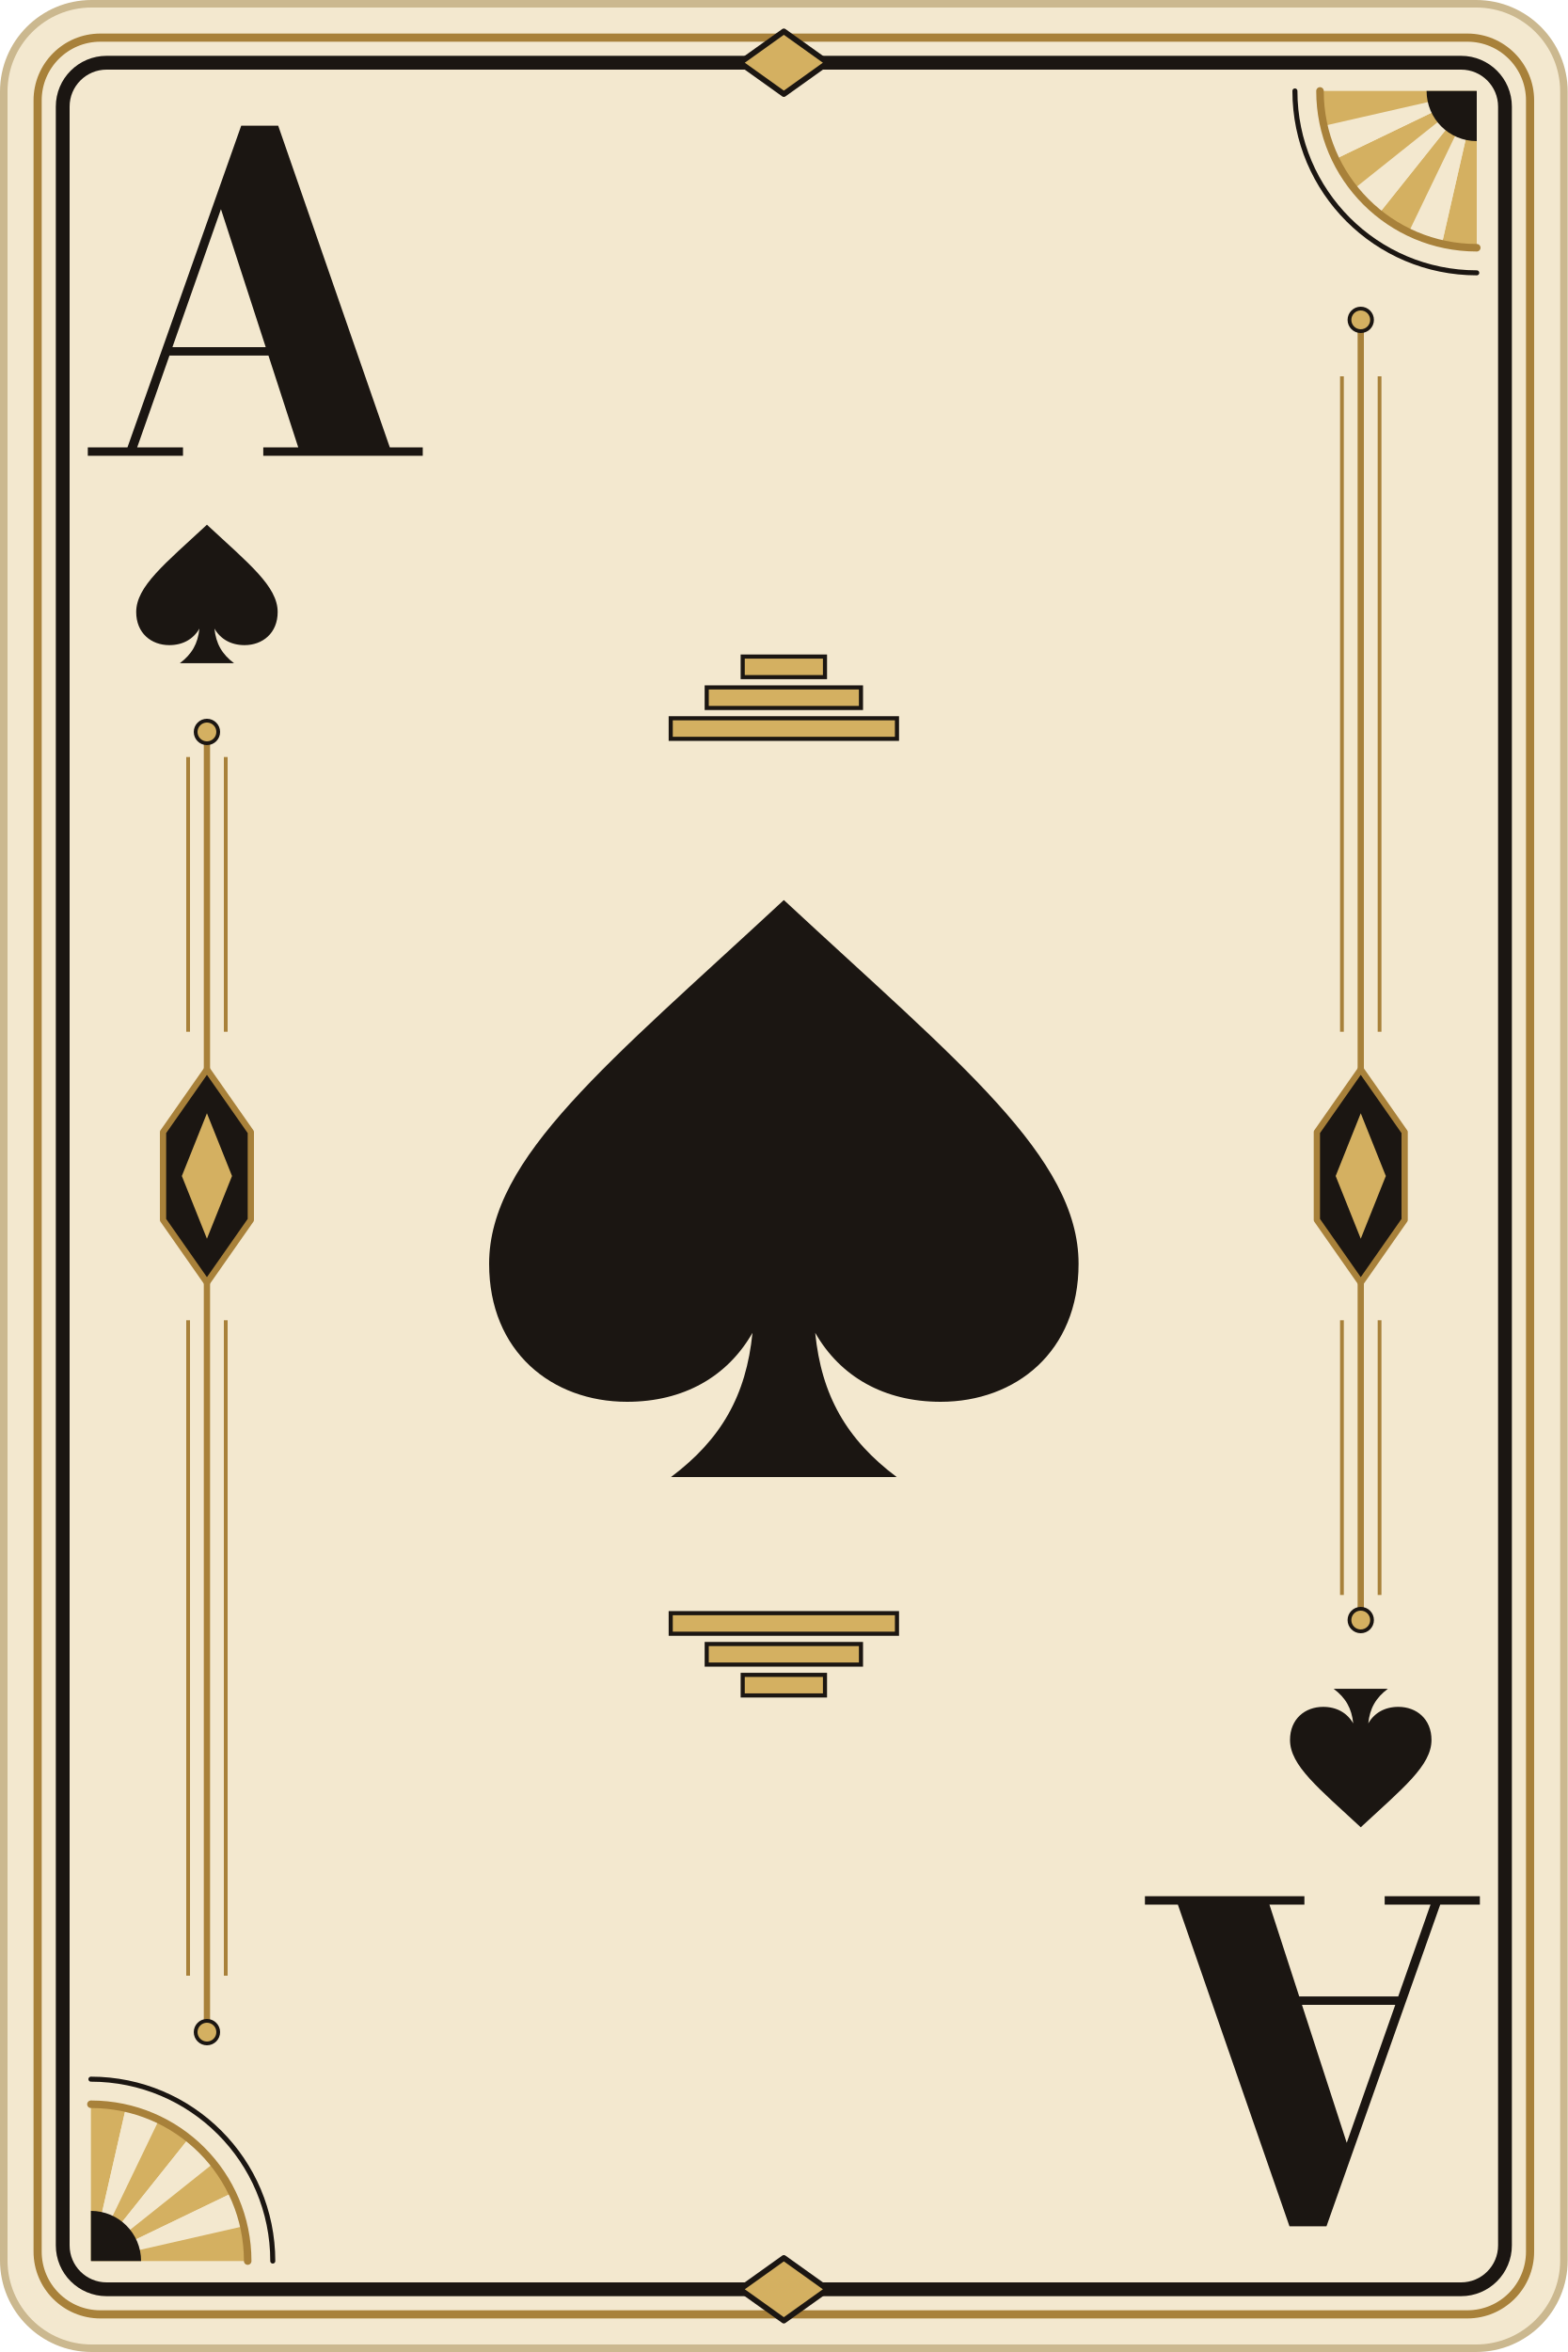
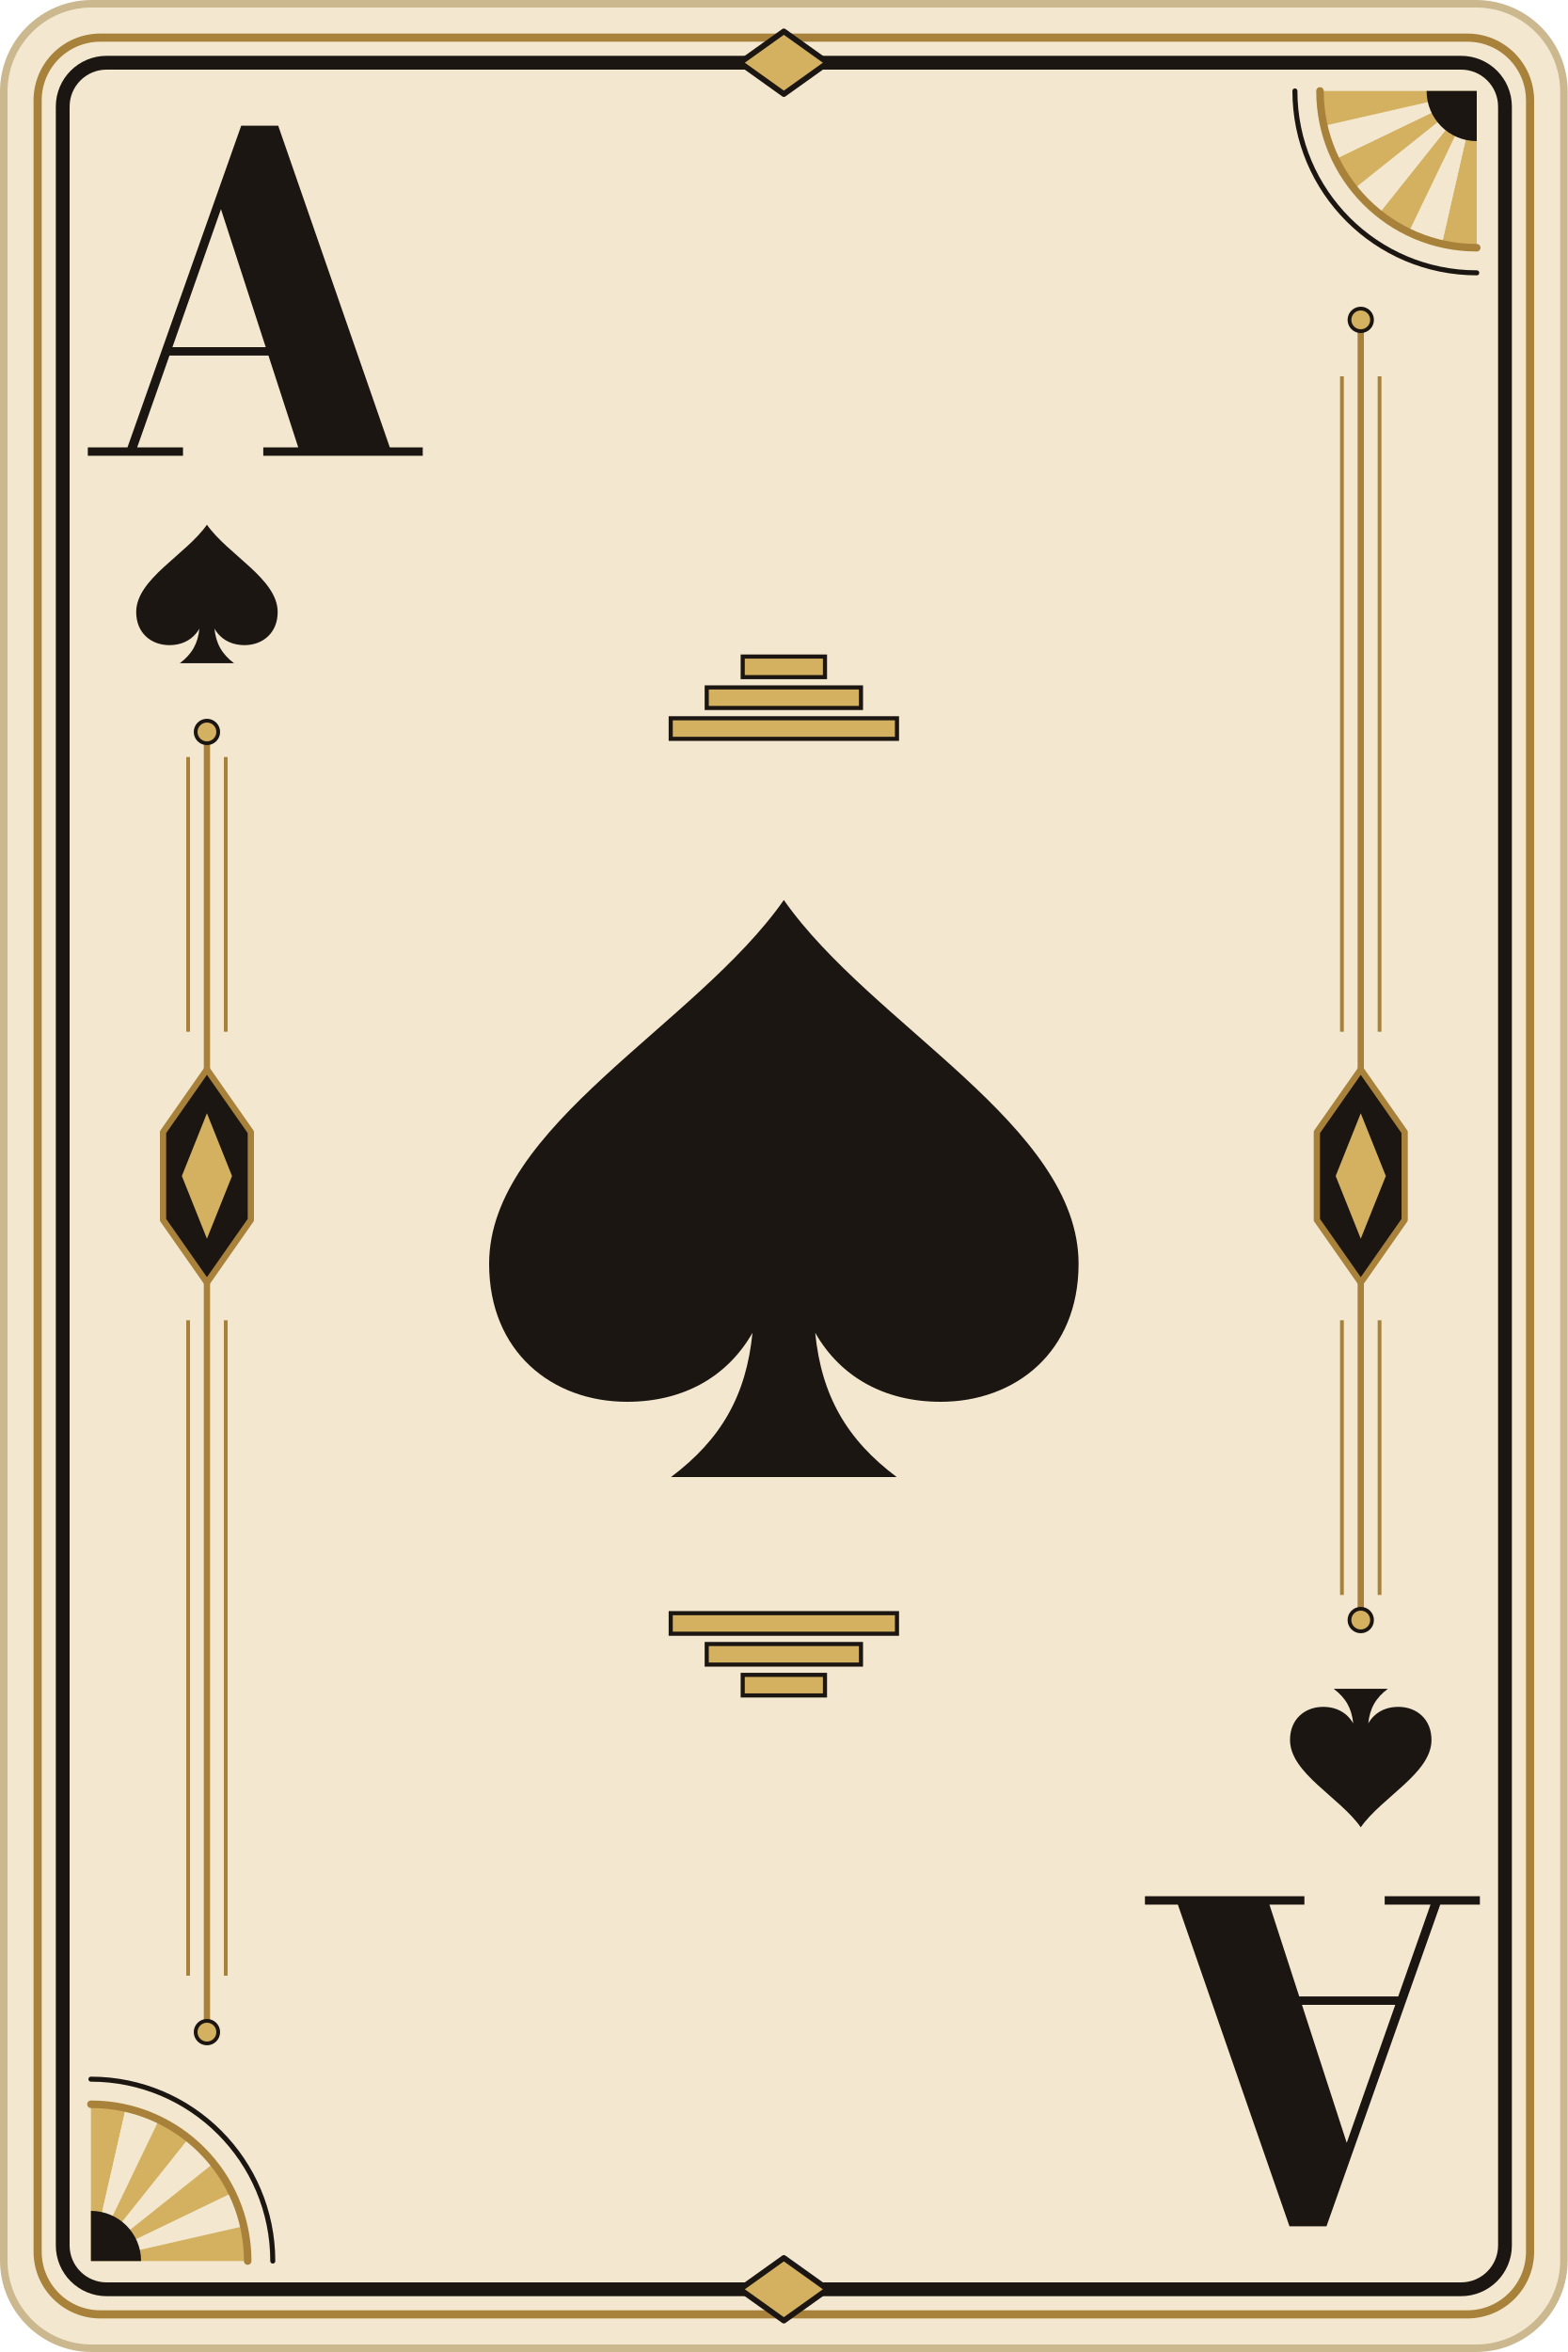
<svg xmlns="http://www.w3.org/2000/svg" viewBox="0 0 250 375" width="300" height="450" role="img" aria-label="Ace of spades">
  <rect x="0.6" y="0.6" width="248.8" height="373.8" rx="14" fill="#f3e8cf" stroke="#cbb88f" stroke-width="1.2" />
  <rect x="6" y="6" width="238" height="363" rx="10" fill="none" stroke="#a8813a" stroke-width="1.3" />
  <rect x="10" y="10" width="230" height="355" rx="7" fill="none" stroke="#1b1612" stroke-width="2.2" />
  <path d="M125,5 L132,10 L125,15 L118,10 Z" fill="#d4b061" stroke="#1b1612" stroke-width="0.9" stroke-linejoin="round" stroke-linecap="round" />
  <path d="M125,360 L132,365 L125,370 L118,365 Z" fill="#d4b061" stroke="#1b1612" stroke-width="0.9" stroke-linejoin="round" stroke-linecap="round" />
  <g class="rank" transform="translate(22.01 20.04) scale(1.7) translate(-22.01 -20.04)">
    <path d="M24.57 41.6V40.81H36.72V41.6ZM35.16 20.04 45.63 50.21H48.72V51H33.76V50.21H37.04L29.79 27.87L21.93 50.21H26.23V51H17.3V50.21H21.02L31.69 20.04Z" fill="#1b1612" />
  </g>
  <g transform="translate(33 94.7) scale(0.24) translate(-50 -50)">
-     <path d="M50,4 C78,30 97,45 97,62 C97,76 87,84 75,84 C66,84 59,80 55,73 C56,83 60,90 68,96 L32,96 C40,90 44,83 45,73 C41,80 34,84 25,84 C13,84 3,76 3,62 C3,45 22,30 50,4 Z" fill="#1b1612" />
+     <path d="M50,4 C64,24 97,40 97,62 C97,76 87,84 75,84 C66,84 59,80 55,73 C56,83 60,90 68,96 L32,96 C40,90 44,83 45,73 C41,80 34,84 25,84 C13,84 3,76 3,62 C3,40 36,24 50,4 Z" fill="#1b1612" />
  </g>
  <line x1="33" y1="117.7" x2="33" y2="172.5" stroke="#a8813a" stroke-width="1" />
  <line x1="33" y1="202.5" x2="33" y2="323" stroke="#a8813a" stroke-width="1" />
  <line x1="30" y1="120.7" x2="30" y2="164.5" stroke="#a8813a" stroke-width="0.6" />
  <line x1="30" y1="210.5" x2="30" y2="315" stroke="#a8813a" stroke-width="0.6" />
  <line x1="36" y1="120.7" x2="36" y2="164.5" stroke="#a8813a" stroke-width="0.6" />
  <line x1="36" y1="210.5" x2="36" y2="315" stroke="#a8813a" stroke-width="0.6" />
  <circle cx="33" cy="116.7" r="1.8" fill="#d4b061" stroke="#1b1612" stroke-width="0.6" stroke-linejoin="round" stroke-linecap="round" />
  <circle cx="33" cy="324" r="1.8" fill="#d4b061" stroke="#1b1612" stroke-width="0.6" stroke-linejoin="round" stroke-linecap="round" />
  <path d="M33,170.5 L40,180.5 L40,194.5 L33,204.5 L26,194.5 L26,180.5 Z" fill="#1b1612" stroke="#a8813a" stroke-width="1" stroke-linejoin="round" stroke-linecap="round" />
  <path d="M33,177.5 L37,187.5 L33,197.5 L29,187.5 Z" fill="#d4b061" />
  <path d="M14.5,360.5 L14.5,335.5 L15.9,335.54 L17.3,335.66 L18.69,335.85 L20.06,336.13 Z" fill="#d4b061" />
  <path d="M14.5,360.5 L20.06,336.13 L21.42,336.48 L22.76,336.9 L24.07,337.4 L25.35,337.98 Z" fill="#f3e8cf" />
  <path d="M14.5,360.5 L25.35,337.98 L26.59,338.62 L27.8,339.33 L28.97,340.11 L30.09,340.95 Z" fill="#d4b061" />
  <path d="M14.5,360.5 L30.09,340.95 L31.16,341.86 L32.18,342.82 L33.14,343.84 L34.05,344.91 Z" fill="#f3e8cf" />
  <path d="M14.5,360.5 L34.05,344.91 L34.89,346.03 L35.67,347.2 L36.38,348.41 L37.02,349.65 Z" fill="#d4b061" />
  <path d="M14.5,360.5 L37.02,349.65 L37.6,350.93 L38.1,352.24 L38.52,353.58 L38.87,354.94 Z" fill="#f3e8cf" />
  <path d="M14.5,360.5 L38.87,354.94 L39.15,356.31 L39.34,357.7 L39.46,359.1 L39.5,360.5 Z" fill="#d4b061" />
  <path d="M14.5,335.5 A25,25 0 0 1 39.5,360.5" fill="none" stroke="#a8813a" stroke-width="1.2" stroke-linejoin="round" stroke-linecap="round" />
  <path d="M14.5,331.5 A29,29 0 0 1 43.5,360.5" fill="none" stroke="#1b1612" stroke-width="0.8" stroke-linejoin="round" stroke-linecap="round" />
  <path d="M14.5,352.5 A8,8 0 0 1 22.5,360.5 L14.5,360.5 Z" fill="#1b1612" />
  <g transform="rotate(180 125 187.5)">
    <g class="rank" transform="translate(22.01 20.04) scale(1.7) translate(-22.01 -20.04)">
      <path d="M24.57 41.6V40.81H36.72V41.6ZM35.16 20.04 45.63 50.21H48.72V51H33.76V50.21H37.04L29.79 27.87L21.93 50.21H26.23V51H17.3V50.21H21.02L31.69 20.04Z" fill="#1b1612" />
    </g>
    <g transform="translate(33 94.7) scale(0.24) translate(-50 -50)">
-       <path d="M50,4 C78,30 97,45 97,62 C97,76 87,84 75,84 C66,84 59,80 55,73 C56,83 60,90 68,96 L32,96 C40,90 44,83 45,73 C41,80 34,84 25,84 C13,84 3,76 3,62 C3,45 22,30 50,4 Z" fill="#1b1612" />
+       <path d="M50,4 C64,24 97,40 97,62 C97,76 87,84 75,84 C66,84 59,80 55,73 C56,83 60,90 68,96 L32,96 C40,90 44,83 45,73 C41,80 34,84 25,84 C13,84 3,76 3,62 C3,40 36,24 50,4 Z" fill="#1b1612" />
    </g>
    <line x1="33" y1="117.7" x2="33" y2="172.5" stroke="#a8813a" stroke-width="1" />
    <line x1="33" y1="202.5" x2="33" y2="323" stroke="#a8813a" stroke-width="1" />
    <line x1="30" y1="120.7" x2="30" y2="164.5" stroke="#a8813a" stroke-width="0.6" />
    <line x1="30" y1="210.5" x2="30" y2="315" stroke="#a8813a" stroke-width="0.6" />
    <line x1="36" y1="120.7" x2="36" y2="164.5" stroke="#a8813a" stroke-width="0.6" />
    <line x1="36" y1="210.5" x2="36" y2="315" stroke="#a8813a" stroke-width="0.6" />
    <circle cx="33" cy="116.7" r="1.8" fill="#d4b061" stroke="#1b1612" stroke-width="0.6" stroke-linejoin="round" stroke-linecap="round" />
    <circle cx="33" cy="324" r="1.8" fill="#d4b061" stroke="#1b1612" stroke-width="0.6" stroke-linejoin="round" stroke-linecap="round" />
    <path d="M33,170.5 L40,180.5 L40,194.5 L33,204.5 L26,194.5 L26,180.5 Z" fill="#1b1612" stroke="#a8813a" stroke-width="1" stroke-linejoin="round" stroke-linecap="round" />
    <path d="M33,177.5 L37,187.5 L33,197.5 L29,187.5 Z" fill="#d4b061" />
    <path d="M14.5,360.5 L14.5,335.5 L15.9,335.54 L17.3,335.66 L18.69,335.85 L20.06,336.13 Z" fill="#d4b061" />
    <path d="M14.5,360.5 L20.06,336.13 L21.42,336.48 L22.76,336.9 L24.07,337.4 L25.35,337.98 Z" fill="#f3e8cf" />
    <path d="M14.5,360.5 L25.35,337.98 L26.59,338.62 L27.8,339.33 L28.97,340.11 L30.09,340.95 Z" fill="#d4b061" />
    <path d="M14.5,360.5 L30.09,340.95 L31.16,341.86 L32.18,342.82 L33.14,343.84 L34.05,344.91 Z" fill="#f3e8cf" />
    <path d="M14.5,360.5 L34.05,344.91 L34.89,346.03 L35.67,347.2 L36.38,348.41 L37.02,349.65 Z" fill="#d4b061" />
    <path d="M14.5,360.5 L37.02,349.65 L37.6,350.93 L38.1,352.24 L38.52,353.58 L38.87,354.94 Z" fill="#f3e8cf" />
    <path d="M14.5,360.5 L38.87,354.94 L39.15,356.31 L39.34,357.7 L39.46,359.1 L39.5,360.5 Z" fill="#d4b061" />
    <path d="M14.5,335.5 A25,25 0 0 1 39.5,360.5" fill="none" stroke="#a8813a" stroke-width="1.2" stroke-linejoin="round" stroke-linecap="round" />
    <path d="M14.5,331.5 A29,29 0 0 1 43.5,360.5" fill="none" stroke="#1b1612" stroke-width="0.8" stroke-linejoin="round" stroke-linecap="round" />
    <path d="M14.5,352.5 A8,8 0 0 1 22.5,360.5 L14.5,360.5 Z" fill="#1b1612" />
  </g>
  <g transform="translate(0 12.5)">
    <g transform="translate(125 175) scale(0.82) translate(-125 -175)">
      <rect x="103" y="86" width="44" height="4" fill="#d4b061" stroke="#1b1612" stroke-width="0.8" />
      <rect x="110" y="80" width="30" height="4" fill="#d4b061" stroke="#1b1612" stroke-width="0.8" />
      <rect x="117" y="74" width="16" height="4" fill="#d4b061" stroke="#1b1612" stroke-width="0.8" />
      <g transform="rotate(180 125 175)">
        <rect x="103" y="86" width="44" height="4" fill="#d4b061" stroke="#1b1612" stroke-width="0.8" />
        <rect x="110" y="80" width="30" height="4" fill="#d4b061" stroke="#1b1612" stroke-width="0.8" />
        <rect x="117" y="74" width="16" height="4" fill="#d4b061" stroke="#1b1612" stroke-width="0.8" />
      </g>
    </g>
    <g transform="translate(125 177) scale(1) translate(-50 -50)">
-       <path d="M50,4 C78,30 97,45 97,62 C97,76 87,84 75,84 C66,84 59,80 55,73 C56,83 60,90 68,96 L32,96 C40,90 44,83 45,73 C41,80 34,84 25,84 C13,84 3,76 3,62 C3,45 22,30 50,4 Z" fill="#1b1612" />
+       <path d="M50,4 C64,24 97,40 97,62 C97,76 87,84 75,84 C66,84 59,80 55,73 C56,83 60,90 68,96 L32,96 C40,90 44,83 45,73 C41,80 34,84 25,84 C13,84 3,76 3,62 C3,40 36,24 50,4 Z" fill="#1b1612" />
    </g>
  </g>
</svg>
